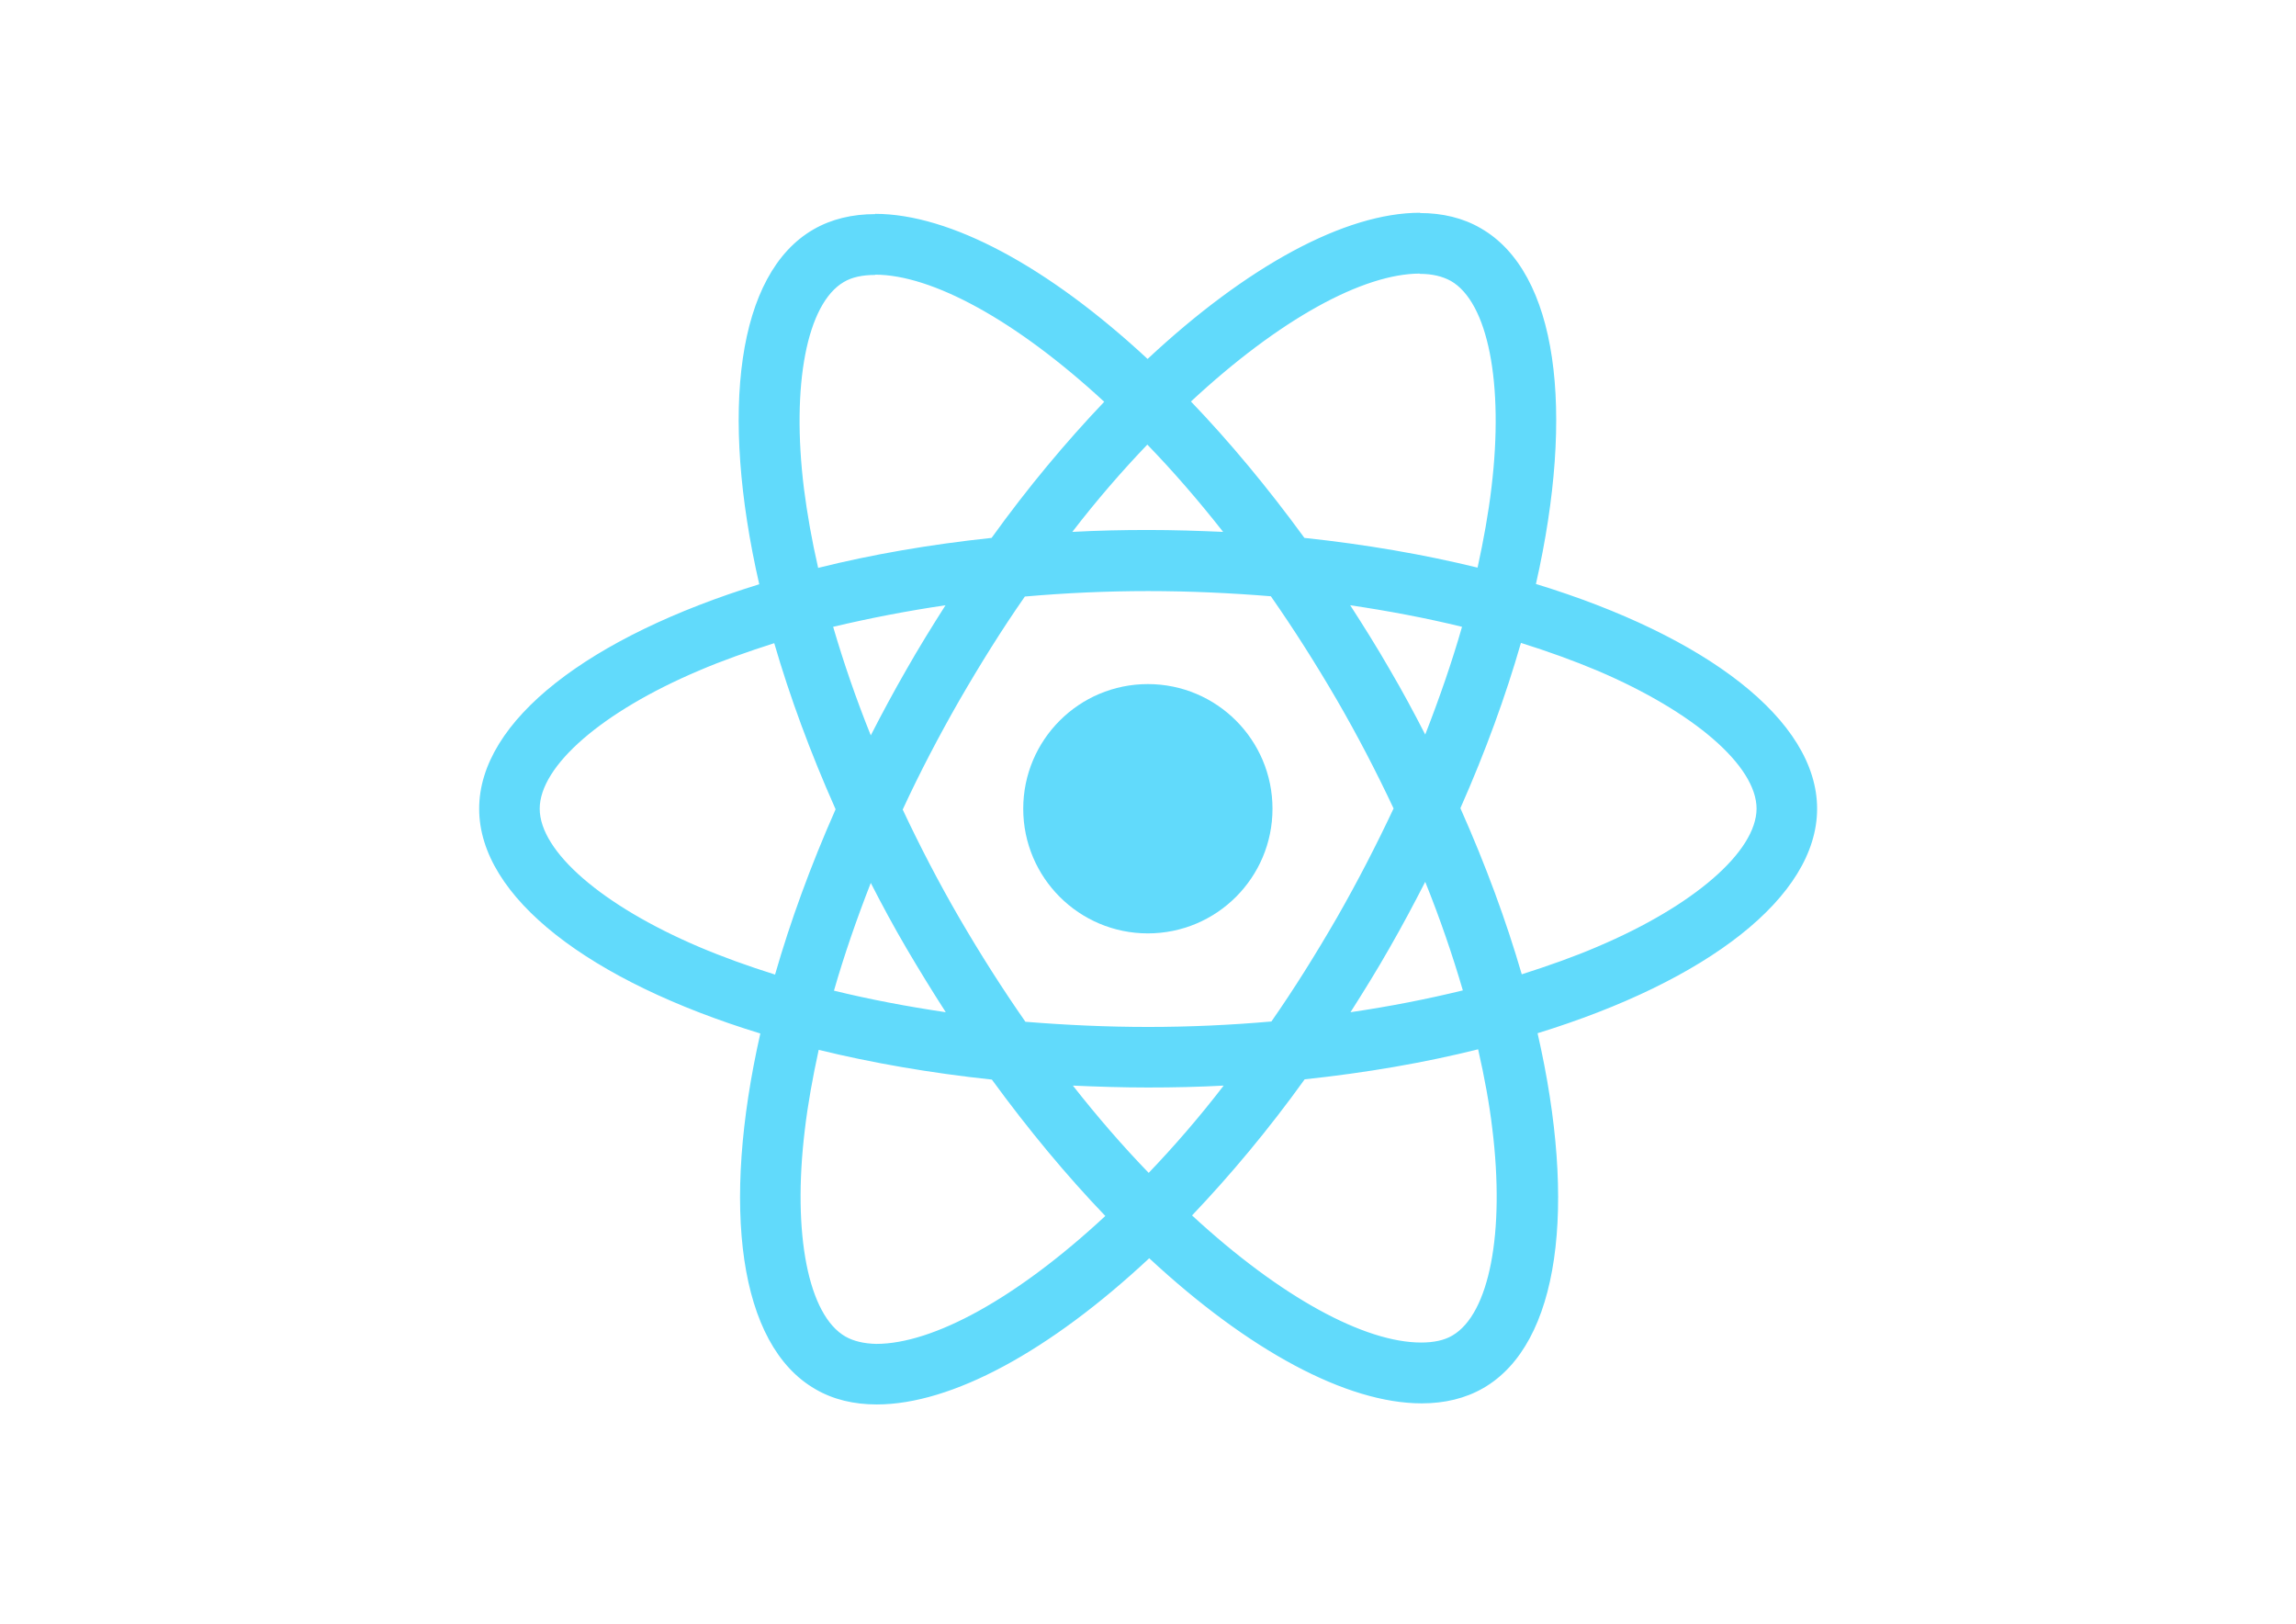
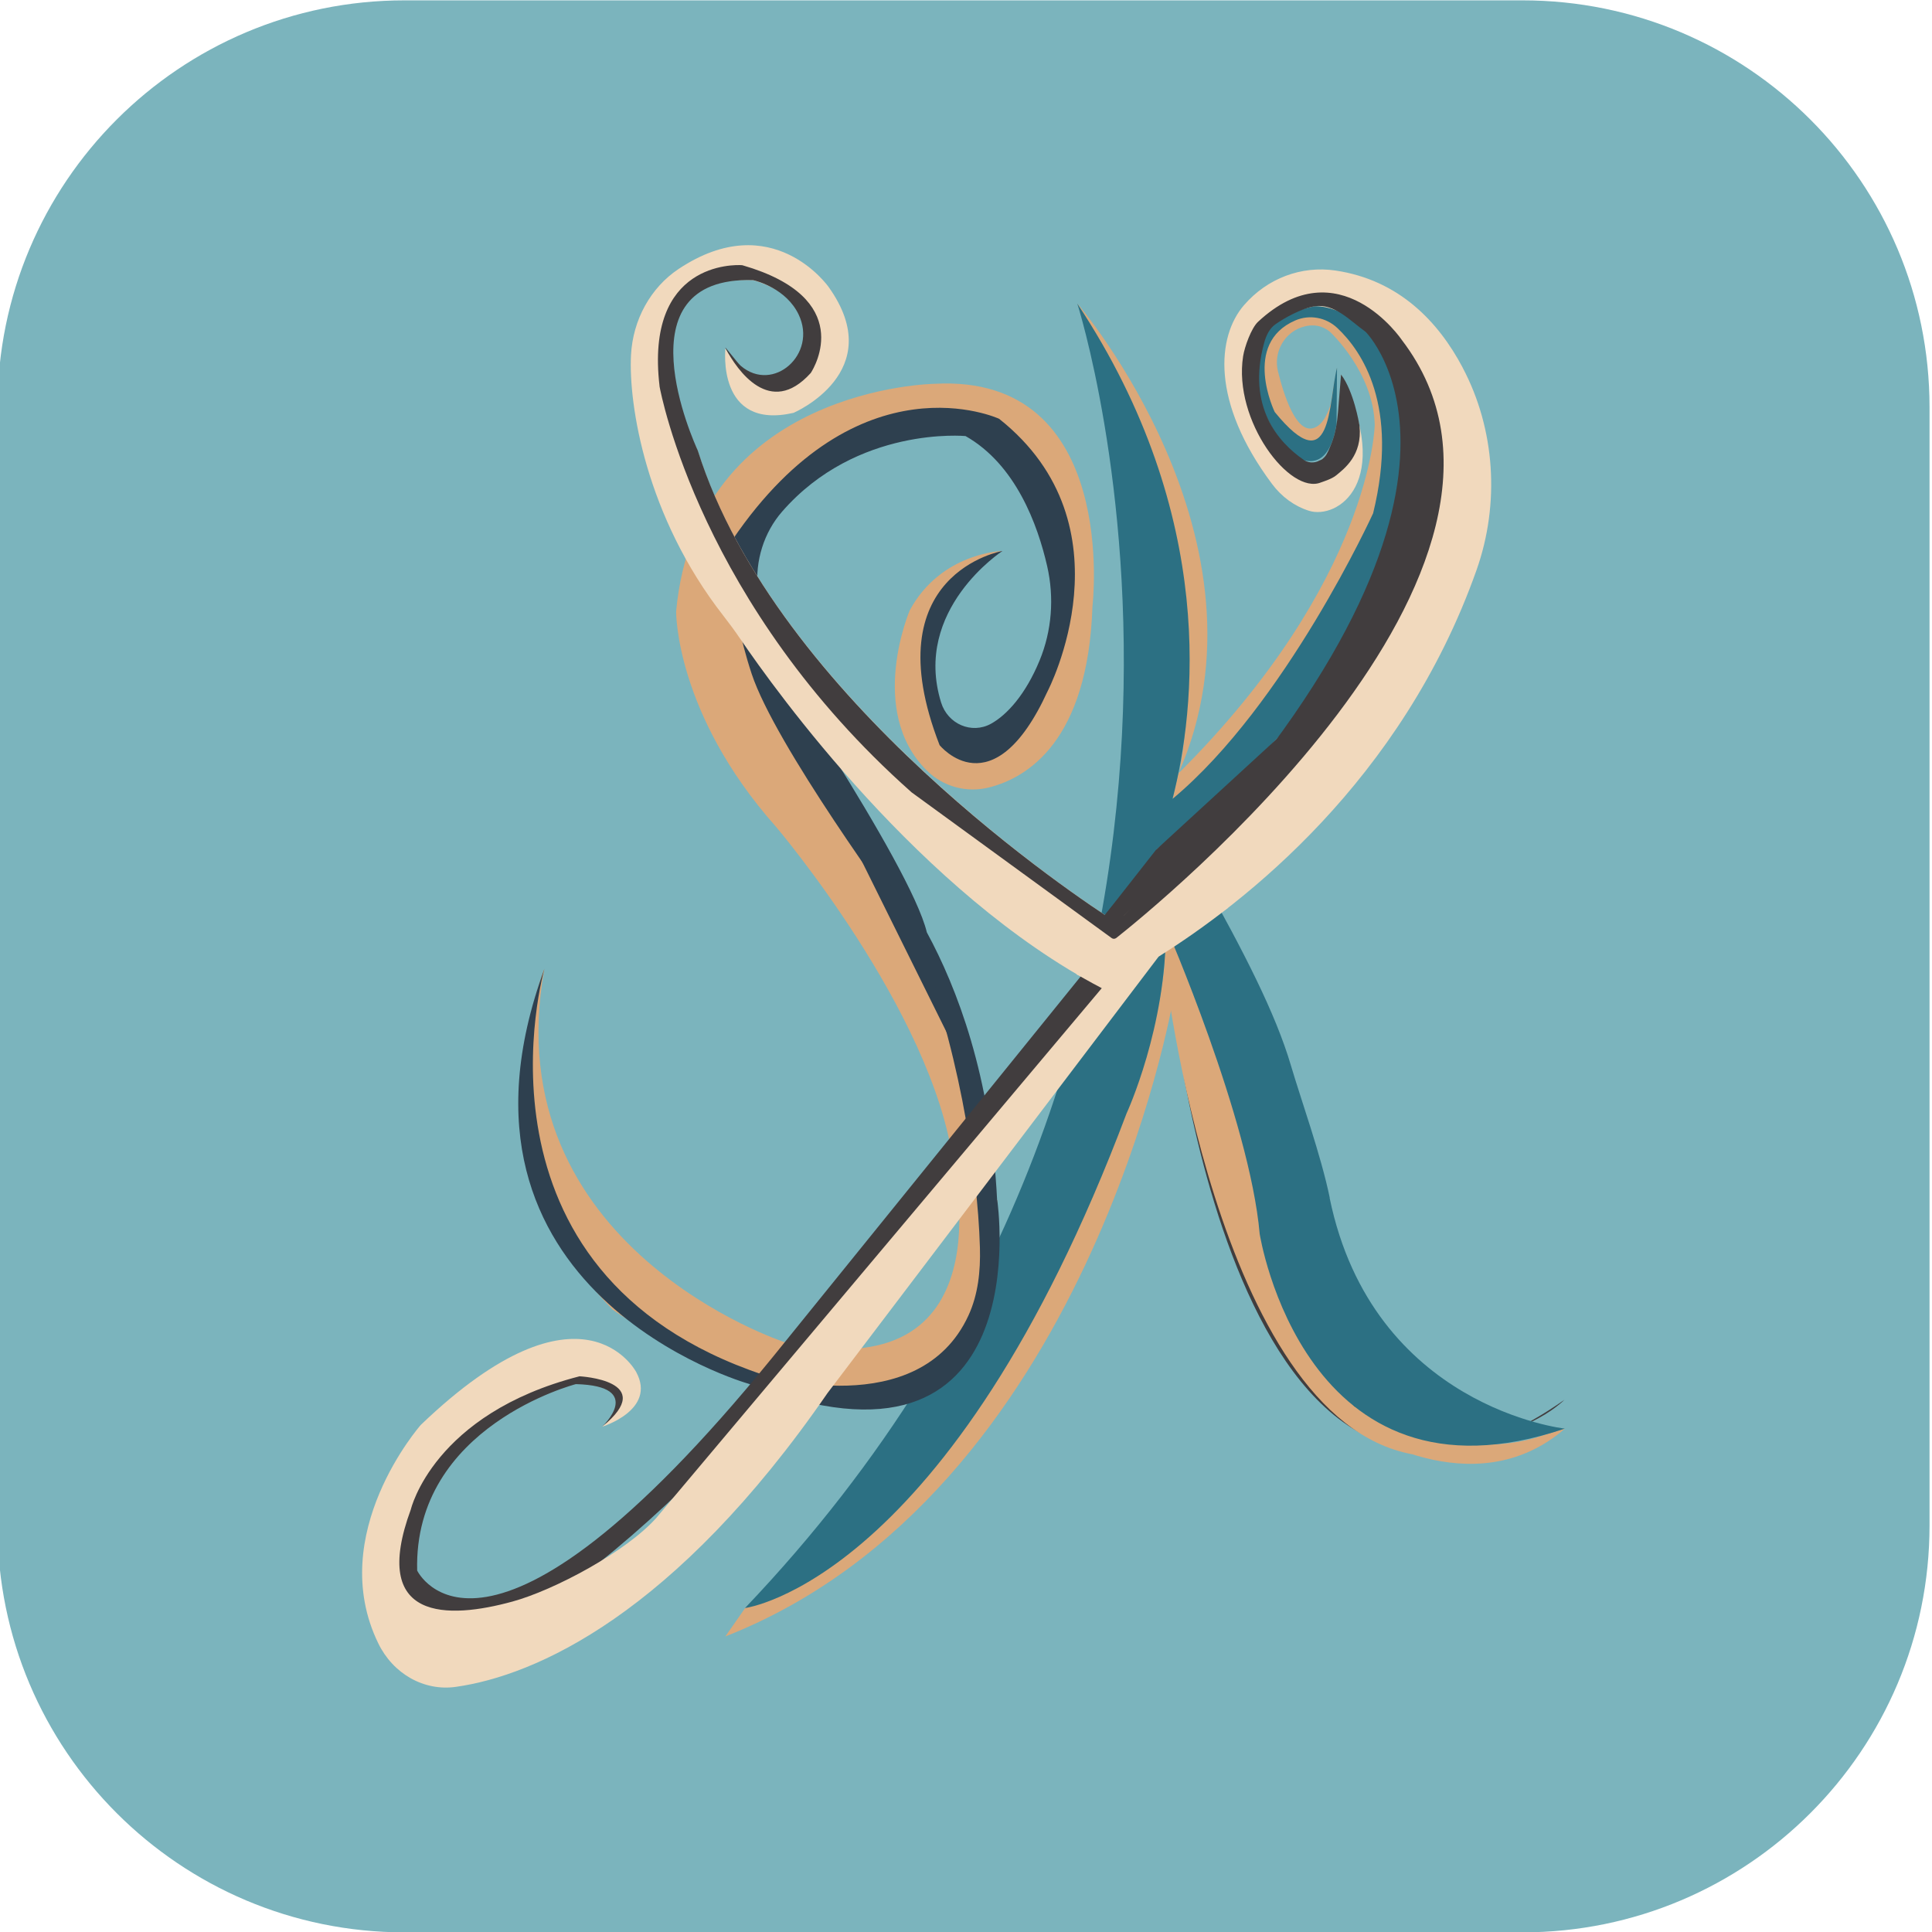
- <svg xmlns="http://www.w3.org/2000/svg" viewBox="0 0 841.9 595.3">
-   <g fill="#61DAFB">
-     <path d="M666.3 296.5c0-32.5-40.7-63.3-103.1-82.4 14.4-63.6 8-114.2-20.2-130.4-6.5-3.8-14.1-5.6-22.4-5.6v22.3c4.6 0 8.3.9 11.4 2.6 13.6 7.8 19.5 37.5 14.9 75.7-1.1 9.4-2.9 19.3-5.1 29.4-19.6-4.8-41-8.5-63.5-10.9-13.5-18.5-27.5-35.3-41.6-50 32.6-30.3 63.2-46.9 84-46.9V78c-27.5 0-63.5 19.6-99.9 53.6-36.4-33.8-72.4-53.2-99.9-53.2v22.3c20.7 0 51.4 16.5 84 46.6-14 14.7-28 31.4-41.3 49.9-22.6 2.4-44 6.1-63.6 11-2.3-10-4-19.7-5.2-29-4.7-38.2 1.1-67.9 14.6-75.8 3-1.8 6.9-2.6 11.5-2.6V78.5c-8.4 0-16 1.8-22.6 5.6-28.1 16.2-34.4 66.7-19.9 130.1-62.2 19.2-102.7 49.9-102.7 82.3 0 32.5 40.7 63.3 103.1 82.4-14.4 63.6-8 114.2 20.2 130.4 6.5 3.8 14.1 5.6 22.5 5.6 27.5 0 63.5-19.6 99.9-53.6 36.4 33.8 72.4 53.2 99.9 53.2 8.4 0 16-1.8 22.6-5.6 28.1-16.2 34.4-66.7 19.9-130.1 62-19.1 102.5-49.9 102.5-82.3zm-130.2-66.7c-3.7 12.9-8.3 26.2-13.5 39.5-4.1-8-8.4-16-13.1-24-4.6-8-9.5-15.8-14.4-23.4 14.2 2.1 27.9 4.7 41 7.9zm-45.8 106.5c-7.8 13.5-15.8 26.3-24.1 38.2-14.9 1.3-30 2-45.2 2-15.1 0-30.2-.7-45-1.9-8.3-11.9-16.4-24.6-24.2-38-7.6-13.1-14.5-26.4-20.8-39.8 6.2-13.4 13.2-26.8 20.7-39.9 7.8-13.5 15.8-26.3 24.1-38.2 14.9-1.3 30-2 45.2-2 15.1 0 30.2.7 45 1.9 8.3 11.9 16.4 24.6 24.2 38 7.6 13.1 14.5 26.4 20.8 39.8-6.3 13.4-13.2 26.8-20.7 39.9zm32.3-13c5.4 13.4 10 26.8 13.8 39.8-13.1 3.2-26.9 5.9-41.2 8 4.9-7.7 9.8-15.6 14.4-23.7 4.6-8 8.9-16.1 13-24.1zM421.2 430c-9.3-9.6-18.6-20.3-27.8-32 9 .4 18.2.7 27.5.7 9.4 0 18.7-.2 27.8-.7-9 11.7-18.3 22.4-27.5 32zm-74.4-58.9c-14.2-2.1-27.9-4.7-41-7.9 3.7-12.9 8.3-26.2 13.5-39.5 4.1 8 8.4 16 13.1 24 4.7 8 9.5 15.8 14.4 23.4zM420.7 163c9.3 9.6 18.6 20.3 27.8 32-9-.4-18.2-.7-27.5-.7-9.4 0-18.7.2-27.8.7 9-11.7 18.3-22.4 27.5-32zm-74 58.9c-4.9 7.7-9.8 15.6-14.4 23.7-4.6 8-8.9 16-13 24-5.4-13.4-10-26.8-13.8-39.8 13.1-3.1 26.9-5.8 41.2-7.9zm-90.5 125.2c-35.4-15.1-58.3-34.9-58.3-50.6 0-15.7 22.9-35.6 58.3-50.6 8.6-3.7 18-7 27.7-10.1 5.7 19.6 13.2 40 22.5 60.9-9.2 20.8-16.6 41.1-22.2 60.6-9.9-3.1-19.3-6.5-28-10.2zM310 490c-13.6-7.8-19.5-37.5-14.9-75.7 1.1-9.4 2.9-19.3 5.1-29.4 19.6 4.8 41 8.5 63.5 10.9 13.5 18.5 27.5 35.3 41.6 50-32.6 30.3-63.2 46.9-84 46.9-4.5-.1-8.3-1-11.3-2.7zm237.2-76.2c4.7 38.2-1.1 67.9-14.6 75.8-3 1.8-6.9 2.6-11.5 2.6-20.7 0-51.4-16.5-84-46.6 14-14.7 28-31.4 41.3-49.9 22.6-2.4 44-6.1 63.6-11 2.3 10.1 4.1 19.8 5.2 29.1zm38.5-66.7c-8.6 3.7-18 7-27.7 10.1-5.7-19.6-13.2-40-22.5-60.9 9.2-20.8 16.6-41.1 22.2-60.6 9.9 3.1 19.3 6.5 28.1 10.2 35.4 15.1 58.3 34.9 58.3 50.6-.1 15.7-23 35.6-58.4 50.6zM320.8 78.4z" />
-     <circle cx="420.9" cy="296.5" r="45.7" />
-     <path d="M520.5 78.1z" />
+ <svg xmlns="http://www.w3.org/2000/svg" id="Layer_2" version="1.1" viewBox="0 0 2740.3 2740.3">
+   <defs>
+     <style>
+       .st0 {
+         fill: #2e404f;
+       }
+ 
+       .st1 {
+         fill: #f1d9bd;
+       }
+ 
+       .st2 {
+         fill: #413d3e;
+       }
+ 
+       .st3 {
+         fill: #2c7083;
+       }
+ 
+       .st4 {
+         fill: #dba879;
+       }
+ 
+       .st5 {
+         fill: #7bb4bd;
+       }
+     </style>
+   </defs>
+   <rect class="st5" x="-3.5" y=".5" width="2740.3" height="2740.3" rx="577.2" ry="577.2" />
+   <g id="SKY">
+     <g>
+       <path class="st2" d="M1662.5,1398.8l-2.8-3.3s86.2,923.3,559.3,589.9c0,0-68.4,69.4-178.7,45.9-34.4-7.3-79.9-14.8-119.7-47.8-195.8-162.2-224.1-430.8-258.1-584.7" />
+       <path class="st4" d="M1651.5,1369.2s73,641.9,351.3,693.4l-81.5-67.6-51.3-61.4s-143.8-458.2-216.2-619.3l-2.3,54.9Z" />
+       <path class="st4" d="M2219.7,2026.3c-131.1,113.5-298.3-1.9-298.3-1.9v-29.4s140.6,86,267.9,40.6l30.4-9.3h0Z" />
+       <path class="st4" d="M1663.9,1418.1s-120.2,700.7-635.1,903l28.1-40.3s553.3-486.8,594.7-911.6" />
+       <path class="st4" d="M1671.6,1096.7c145.4-329.3-143.4-666.1-143.4-666.1,0,0,219.8,414,135.1,702.5" />
+       <path class="st4" d="M1969.6,555.3s-79.1-195.5-168.5-87.6c-3.8,4.6-5.2,10.4-7.6,15.8-12,27-7.9,123.7,63.4,141.7,0,0,31.1,14.3,39.5-103.9,0,0-.4,8.2-2,19.6,1.3-10.7,2-19.6,2-19.6l-5.7,32.4-2.9,18.4c-5.3,17.6-13.8,33.5-27.2,35.6-22.8,3.6-39.2-45.6-47.9-80.6-7-28,9.6-57,37.6-64.1,11.5-2.9,23.9-2,35.6,7.2,0,0,0,0,0,0,1.1,1,62.1,57.4,64,132.2h0c0,.9-3.8,220.8-278,494.2,0,0-.1.2-.2.3l-8,35.1c-.1.5.4.8.8.6,3.7-2.2,16.2-10,29.8-22.9,86.3-81.6,356-367.4,275.4-554.3h0Z" />
+       <path class="st3" d="M1886.1,1699c-12.3-60-40.6-138.7-55.1-187.8-21.7-73.8-67.6-162.7-125.2-265.4,0,0-28.5-38.1-66.1-40.6h0s280.6-217.7,364-435.8c55-144-19.3-323.4-118.7-345.9,0,0-203.7-8.9-93.7,184.1,0,0,85,108.1,104.4-5.5l.7-80.8c-12.6,50.1-6.2,164-88.4,63,0,0-47-96.9,29.2-129.8,20.2-8.7,43.5-4.4,59.5,10.6,34.8,32.6,88.2,110.4,50.9,262.9,0,0-123.7,271.1-284.5,405.1,32.2-125.5,65.4-399.8-135.1-702.5,0,0,326.1,1013.9-471.3,1850.2,0,0,290.5-36.1,541.2-701.6,0,0,57.1-123.2,55.7-264.9h0c0,0,118.9,273.5,133.1,435.8,0,0,62.6,401.5,432.8,276.2,0,0-272.4-29.7-333.6-327.3h0ZM1652.9,1288h0c0,0,0,0,0,0Z" />
+       <g>
+         <path class="st4" d="M1421.9,781.5s-87,2-131.5,84.1c0,0-61,142.6,23.9,227,23.4,23.3,56.6,32.2,88.1,24.4,54.8-13.7,140.8-65.8,147.1-256.8,0,0,39.4-330.5-224.1-315.8,0,0-336.8,4.4-366.4,322.8,0,0-1.6,144.2,141.6,305.4,0,0,222,261,251.4,476,0,0,78.9,324.4-238.6,255.3,0,0-412.9-134.4-341.3-529.8,0,0-111.9,272.5,97.2,483.7,0,0,572.5,403.1,545-155.5,0,0-70.5-384.4-210-522.7,0,0-104.9-122.7-145.5-262.1-11.6-39.9-21.2-72.7-17.5-114.8,0,0,108.6-280.6,354-200.8,0,0,219,130.5,62.4,393,0,0-132.3,171.2-142.2-57.5-.6-14.6,1.7-29.2,7-42.8,13.3-34.2,44.7-97.6,99.5-113.1h0Z" />
+         <g>
+           <path class="st0" d="M1414.3,1702.4c-8.6-175.5-56.9-301.2-99.7-380h0c-23.2-97-248.4-427.3-248.4-427.3l-23.2-35.2s5.1,41.3,23.2,96c33.2,100.2,201.5,330.8,230.1,369.6,61.2,149.4,90.3,328.6,93.6,444.2.9,33.1-2.5,66.2-16.2,96-70.2,152.8-290.2,84.6-290.2,84.6-435.5-145.1-311.3-576.2-311.3-576.2-168.1,459.3,289.3,588.5,289.3,588.5,415.3,160.9,353-260.3,353-260.3h0Z" />
+           <path class="st0" d="M1107.7,957.2c-21-32.3-29.7-82.9-33.1-122.2-3.5-39.9,8.9-79.6,34.6-109.2,106.3-122.1,260.3-107.3,260.3-107.3,71.1,40.3,102.3,125.5,115.8,184.6,10.2,44.7,6.6,91.7-10.8,133.8-19.7,47.9-46.2,77.2-69,89.7-27.4,15-61.2.5-70.7-30.3-40.7-131.9,87.1-214.8,87.1-214.8,0,0-184.1,31.5-89.2,275.4,0,0,75.4,93.3,153.2-76.5,0,0,122.7-234.5-68.8-386.4,0,0-198.5-92.2-378.3,171.7,0,0-5.6,71.3,4.3,94.1l302.3,609.9-44.9-162.5-70.1-95" />
+         </g>
+       </g>
+       <polygon class="st2" points="1565.7 1299.6 1531.8 1384.5 1605.9 1318.7 1694.5 1199.3 1828.2 1032.2 1639.8 1205.2 1565.7 1299.6" />
+       <path class="st2" d="M1576.8,1330.6l149-131.3s-1016.7,1430.1-1167.8,1062.2c0,0-44.7-264.4,263.6-321.9,0,0,149.6-.6,32.5,83.9,0,0,62-57.7-37.3-60.3,0,0-230.4,59.4-225.1,264.4,0,0,94.8,200.3,504.1-302.5l481-594.5h0Z" />
+       <path class="st1" d="M2074.4,521c-33.9-64-89.6-123.9-180.3-137.3-48-7.1-96.5,10.8-129.7,49.2-38,44-47.5,136.6,39.8,253.5,13.6,18.2,31.8,31.6,52.5,38.1,40.1,12.5,120.2-39.2,45.4-193.1,0,0,3.4,214.5-93.1,82.9,0,0-98.1-148.2,55.2-179.9,0,0,63.5-6.2,112.2,88.6,39.5,76.9,43,169.7,10.3,250.3-40.4,99.7-122.1,262.7-271.3,426-28.6,31.2-61.5,57.4-97.7,77.3l-34.2,31.8s-476.7-298.5-594-669.4c0,0-125.7-249,78.1-241.7,0,0,119.6,28.5,62.4,133.8,0,0-57.3,40.4-101.1-37,0,0-12.9,116.4,96.6,91.5,0,0,135.8-58,49.9-178.4,0,0-79.7-114.4-212.9-25.7-39.5,26.3-64.9,71.9-67.5,122.2-3.6,70.1,21,228.8,130.8,369.4,8.4,10.8,16.5,21.7,24.2,33.1,50.2,73.8,256.5,361.2,512.7,495.4l-631.6,751.1c-42.3,47.9-145,102.7-204.2,118.9-91.3,25-202.8,28.8-144.2-130.6,0,0,31.7-135.6,239.3-188.9,0,0,113.1,5.8,32.1,71.5,0,0,77.4-23.7,48.3-77.5,0,0-75.9-145.3-305.6,75,0,0-135.9,154.4-60.3,309.7,21.2,43.6,65.1,68.2,110.1,61.8,112.5-15.9,310.1-102.1,527.2-416.8l432.4-570,37.2-49c120.6-75.4,345.1-249.2,450.9-548.3,33.3-94.2,26.5-200-19.9-287.4h0Z" />
+       <polygon class="st1" points="1741.4 1288 1574.1 1404.5 1527 1382.2 1551.1 1323.5 1606.2 1292.8 1738.7 1193.7 1770.1 1170.2 1741.4 1288" />
+       <path class="st2" d="M1870,654c-7,3.1-14.9,2.4-21.2-2-35.2-24.5-80.6-74.6-55.8-165.6,2.9-10.5,7.5-20.4,16-26.4,11.8-8.4,36.6-22.5,55.2-25.5,28.5-4.6,50.5,20.2,72.4,35.9.3.2.5.4.8.7,10.5,11,229.2,253.7-350.6,834.3-1.9,1.9-4.6,2.2-6.8.8-44.5-28.6-478.9-314.3-590.1-666.7,0-.3-.2-.5-.3-.8-4.8-10.4-112.3-246.4,77.7-241.4.4,0,.7,0,1.1.1,5.3,1.2,46.9,12.1,64.4,48.8,26.9,56.3-36.2,111.9-82.1,72.7,0,0-.2-.1-.2-.2-5-4.3-24.5-30.7-21.4-24.7,16.6,31.5,63.2,98.7,120.6,35.3.2-.2.4-.5.6-.8,4.8-7.5,63.8-105.6-97-152.2-.4-.1-.8-.2-1.2-.2-10-.6-137.4-4.7-116.6,171.6,0,.1,0,.3,0,.4,1.7,9.3,58.4,310.3,356.9,575.2.1.1.3.3.4.4l283.9,206.8h0c2,1.5,4.6,1.4,6.6-.1,49.9-39.4,652.2-524.8,405-848.2,0,0-89.3-132.6-204-25.7-9.5,8.9-19,35.4-21.1,48.8-14.3,91.5,66.5,196.9,110.3,179,1.2-.5,15.4-4.7,21.9-10.2,10.9-9.1,37.2-28.2,32.9-70,0-.1,0-.3,0-.5-.6-3.6-8.3-48.8-26.2-72.4l-4.3,53.4c-1.2,15.4-4,30.8-9,43.6-3.5,8.8-6.2,15.7-9.9,19.8-.9,1-3.4,3.5-4.7,4l-4.3,1.9h0Z" />
+       <polygon class="st2" points="1591.6 1295.6 1597.8 1303.8 1569.3 1315.7 1565.7 1299.6 1577.8 1284.6 1591.6 1295.6" />
+     </g>
  </g>
</svg>
